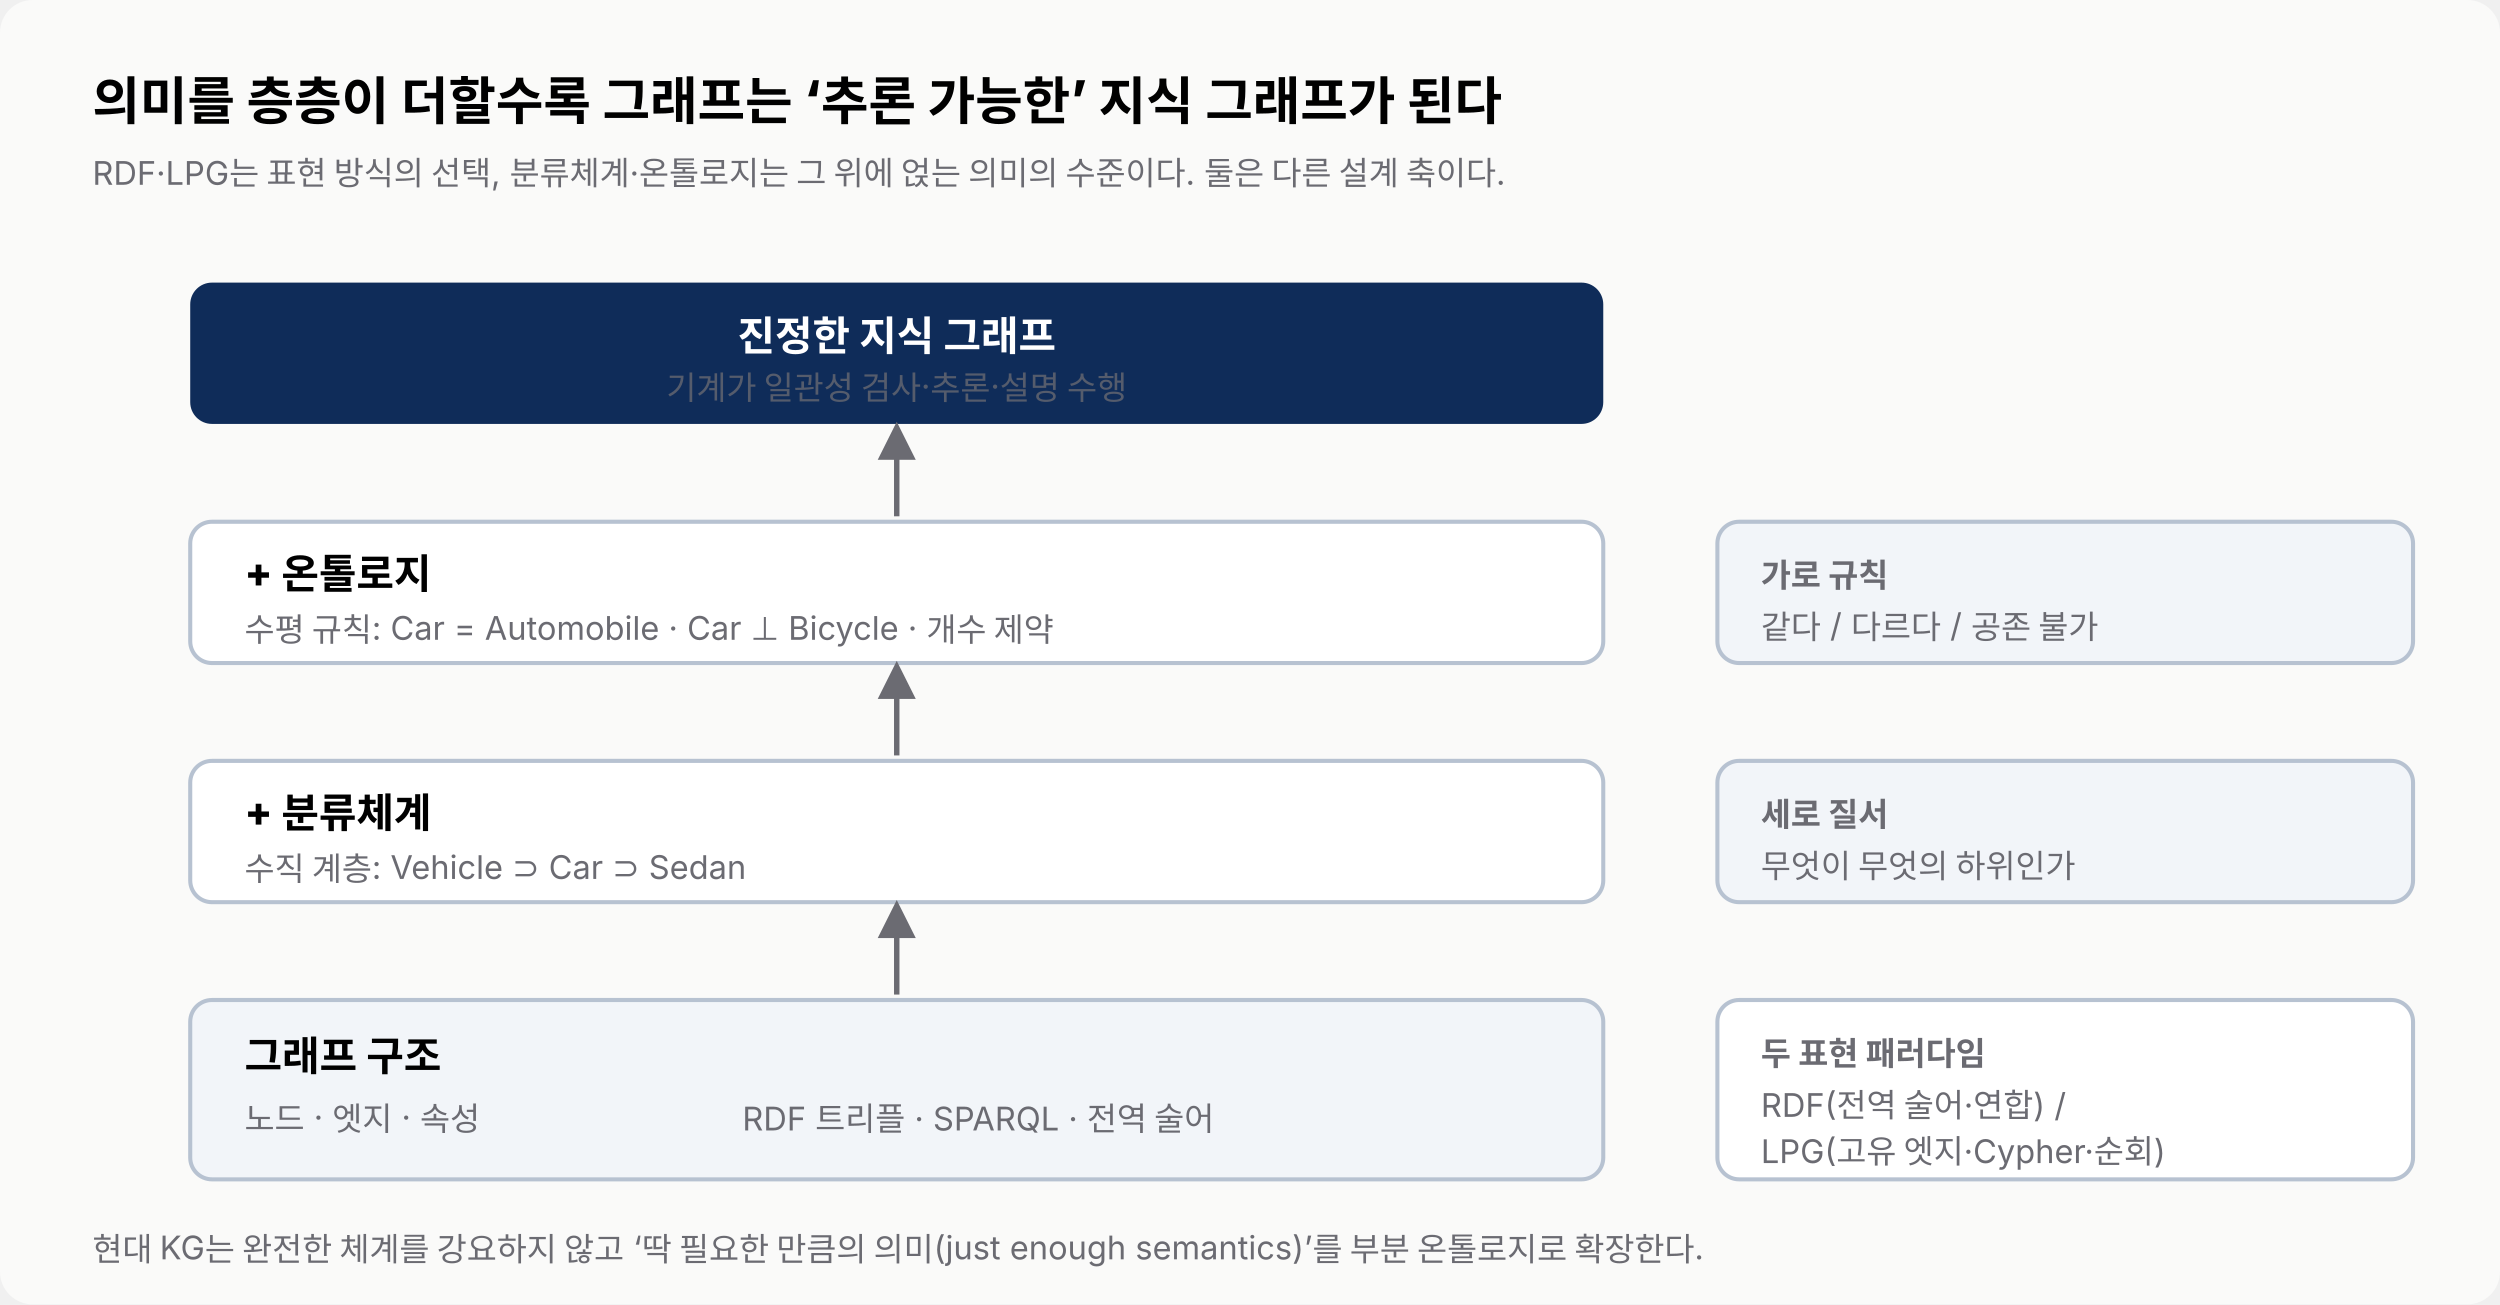
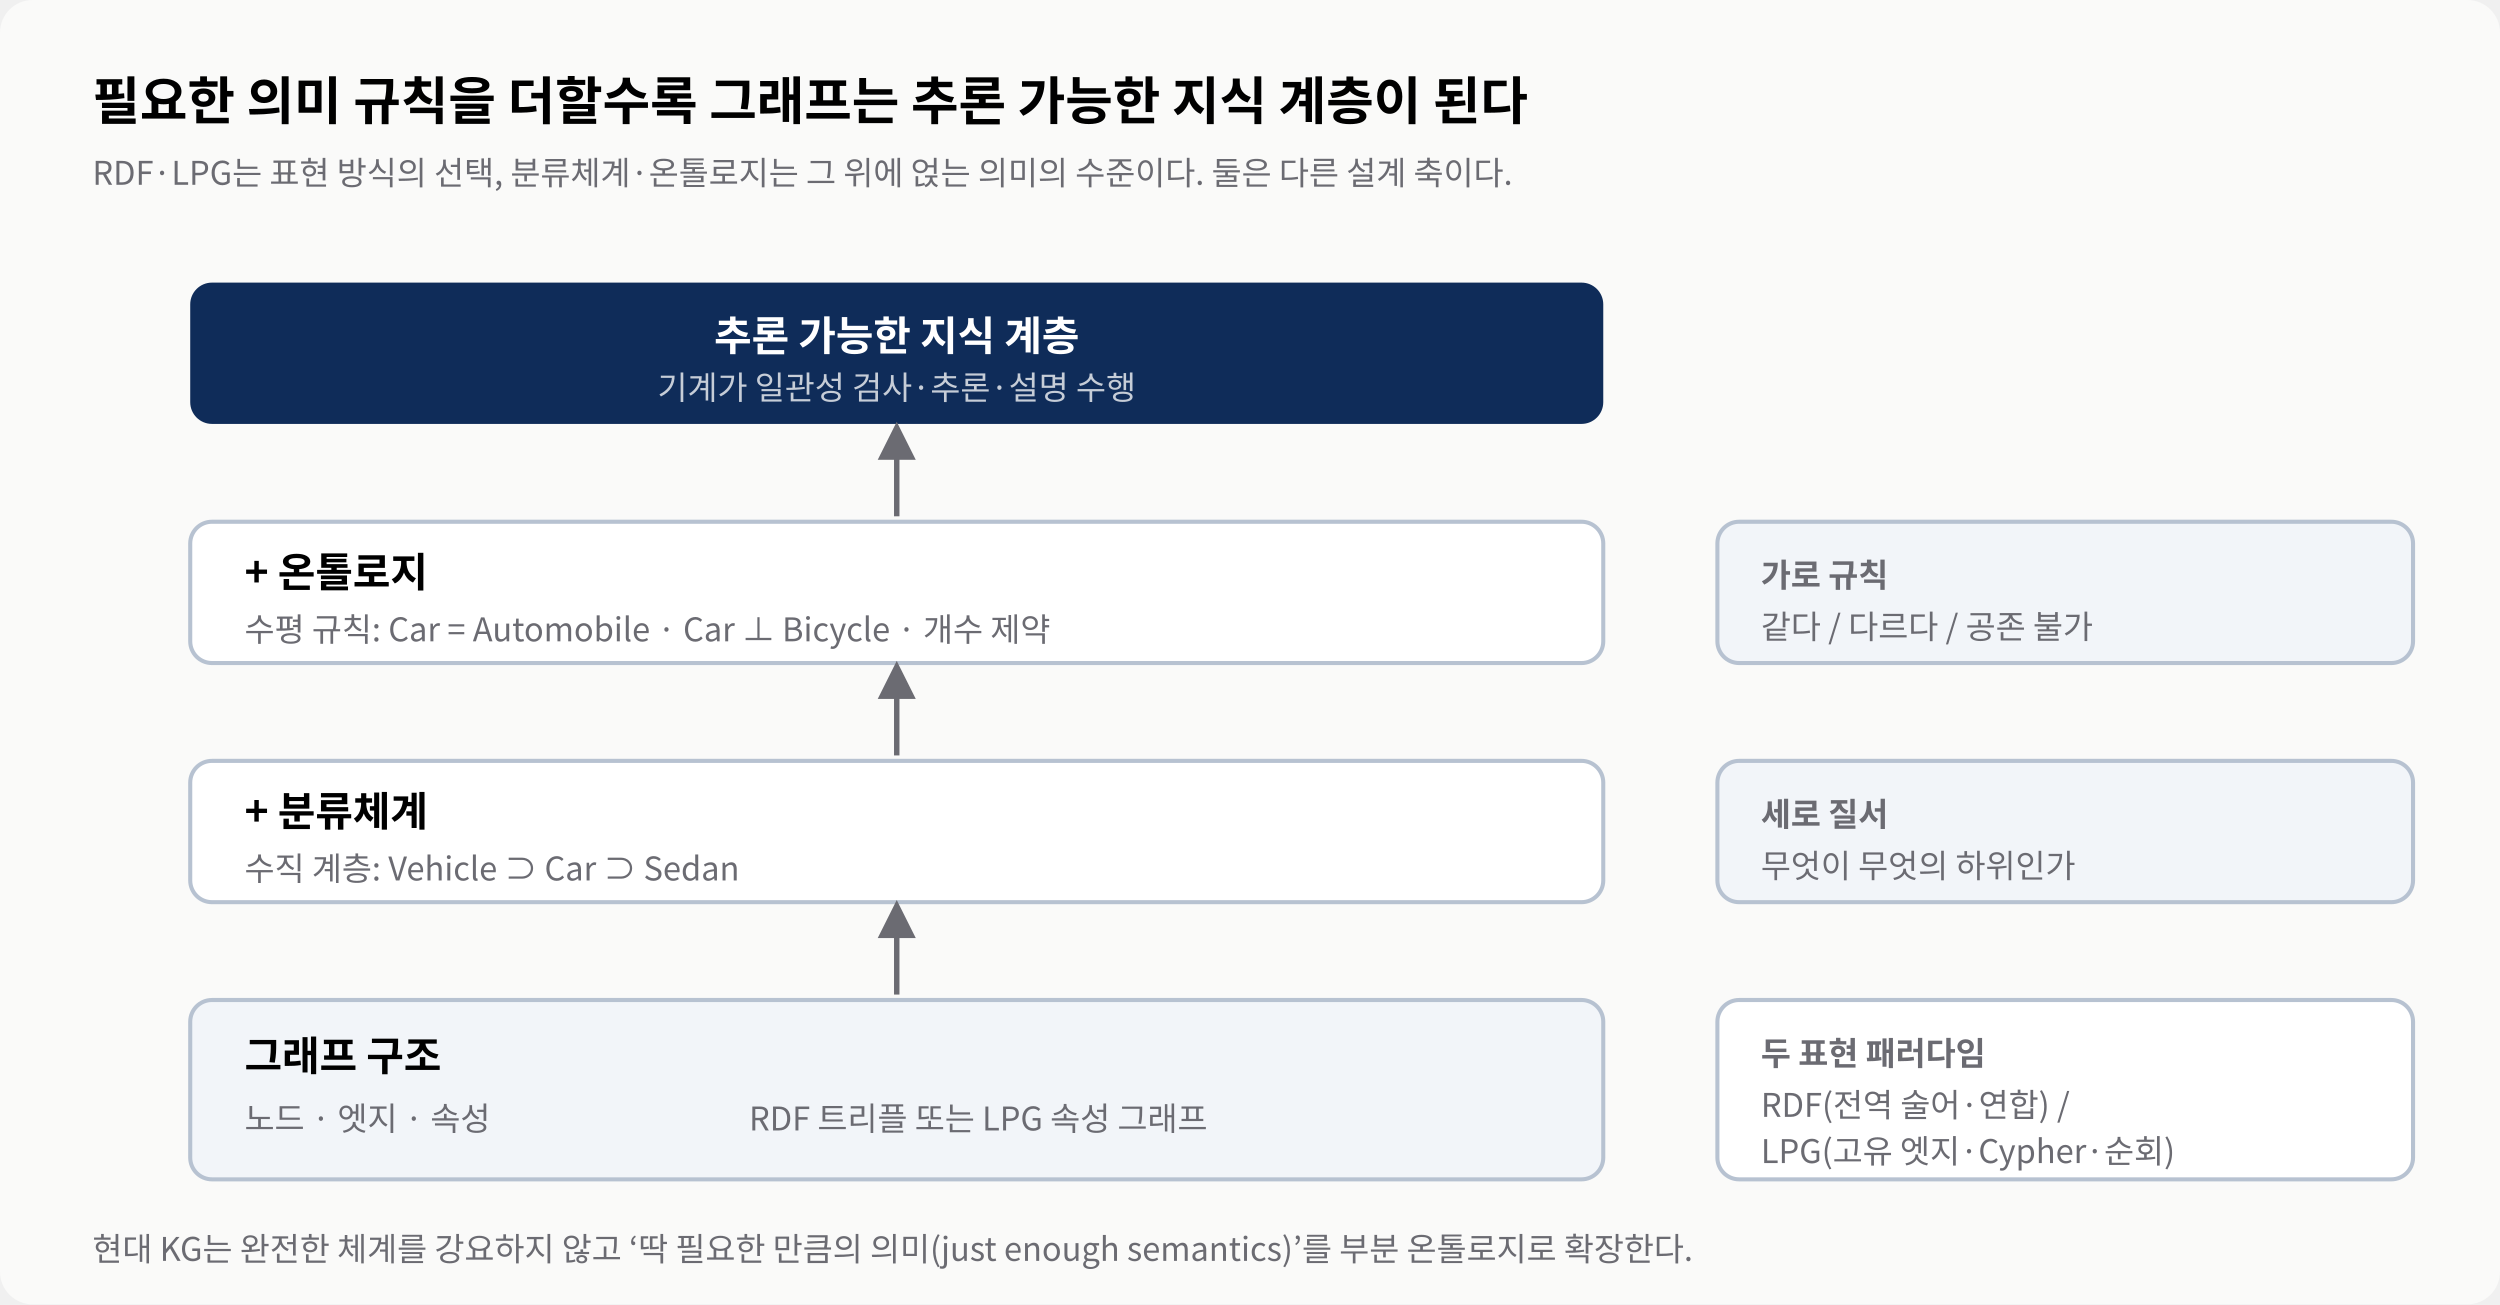
<svg xmlns="http://www.w3.org/2000/svg" viewBox="0 0 920 480" role="img" aria-labelledby="title desc">
  <defs>
    <marker id="a" viewBox="0 0 10 10" refX="8" refY="5" markerWidth="7" markerHeight="7" orient="auto">
      <path d="M0 0L10 5L0 10z" fill="#6B6B72" />
    </marker>
-     <style>.t{font-family:Inter,'Noto Sans KR',sans-serif}.h{font-size:19px;font-weight:800}.sh{font-size:15px;font-weight:800}.b{font-size:13px}.m{font-size:12px;fill:#6B6B72}.box{fill:#fff;stroke:#B7C2D1;stroke-width:1.5}.soft{fill:#F2F5F9;stroke:#B7C2D1;stroke-width:1.5}.navy{fill:#0F2C59}.line{stroke:#6B6B72;stroke-width:2;fill:none;marker-end:url(#a)}</style>
+     <style>.t{font-family:'Noto Sans CJK KR','Apple SD Gothic Neo','Malgun Gothic','Noto Sans KR',NanumGothic,Inter,system-ui,sans-serif}.h{font-size:19px;font-weight:800}.sh{font-size:15px;font-weight:800}.b{font-size:13px}.m{font-size:12px;fill:#6B6B72}.box{fill:#fff;stroke:#B7C2D1;stroke-width:1.5}.soft{fill:#F2F5F9;stroke:#B7C2D1;stroke-width:1.5}.navy{fill:#0F2C59}.line{stroke:#6B6B72;stroke-width:2;fill:none;marker-end:url(#a)}</style>
  </defs>
  <rect width="920" height="480" rx="12" fill="#FAFAF9" />
-   <text class="t h" x="34" y="44">의미를 층층이 더할수록 그래프는 ‘추론 가능한’ 지식 그래프가 된다</text>
+   <text class="t h" x="34" y="44">필요한 의미 규칙을 더할수록 그래프는 추론 가능한 지식 계층이 된다</text>
  <text class="t m" x="34" y="68">RDF·LPG는 표현 방식의 선택, 분류체계·온톨로지는 그 위에 얹는 의미의 수준이다. 둘은 다른 설계 축이다.</text>
  <rect class="navy" x="70" y="104" width="520" height="52" rx="8" />
-   <text x="330" y="129" text-anchor="middle" fill="#fff" class="t sh">진정한 지식 그래프</text>
-   <text x="330" y="147" text-anchor="middle" fill="#fff" opacity=".76" class="t m">기계가 일관성 검사·추론·설명 수행</text>
+   <text x="330" y="129" text-anchor="middle" fill="#fff" class="t sh">추론 가능한 지식 계층</text>
+   <text x="330" y="147" text-anchor="middle" style="fill:#fff" opacity=".76" class="t m">기계가 일관성 검사·추론·설명 수행</text>
  <path class="line" d="M330 190V158" />
  <rect class="box" x="70" y="192" width="520" height="52" rx="8" />
  <text x="90" y="216" class="t sh">+ 온톨로지</text>
  <text x="90" y="236" class="t m">수평 규칙: Car = Automobile · Car ⊥ Bicycle · 개수 제약</text>
  <path class="line" d="M330 278V246" />
  <rect class="box" x="70" y="280" width="520" height="52" rx="8" />
  <text x="90" y="304" class="t sh">+ 분류체계</text>
  <text x="90" y="324" class="t m">수직 계층: Vehicle ⊃ Car ⊃ Sedan</text>
  <path class="line" d="M330 366V334" />
  <rect class="soft" x="70" y="368" width="520" height="66" rx="8" />
  <text x="90" y="394" class="t sh">그래프 구조</text>
  <text x="90" y="416" class="t m">노드 · 엣지 · 속성</text>
-   <text x="360" y="416" class="t m" text-anchor="middle">RDF 트리플 · SPARQL · 전역 술어</text>
+   <text x="360" y="416" class="t m" text-anchor="middle">RDF 트리플 또는 LPG 속성 그래프</text>
  <g class="t" font-size="12">
    <rect class="soft" x="632" y="192" width="256" height="52" rx="8" />
    <text x="648" y="216" class="m" font-weight="800" fill="#0F2C59">가로 규칙</text>
    <text x="648" y="235" class="m">같다 / 다르다 / 공존 불가</text>
    <rect class="soft" x="632" y="280" width="256" height="52" rx="8" />
    <text x="648" y="304" class="m" font-weight="800" fill="#0F2C59">세로 질서</text>
    <text x="648" y="323" class="m">무엇이 무엇의 하위인가</text>
    <rect class="box" x="632" y="368" width="256" height="66" rx="8" />
    <text x="648" y="392" class="m" font-weight="800" fill="#0F2C59">두 표현 패러다임</text>
    <text x="648" y="411" class="m">RDF(전역 술어·연합) /</text>
    <text x="648" y="428" class="m">LPG(고유 엣지·Cypher·순회)</text>
  </g>
  <text class="t m" x="34" y="464">현대 KG는 완전한 체계를 강요하지 않고 ‘딱 필요한 만큼의 의미(just enough semantics)’를 부분 온톨로지로 확장한다.</text>
</svg>
